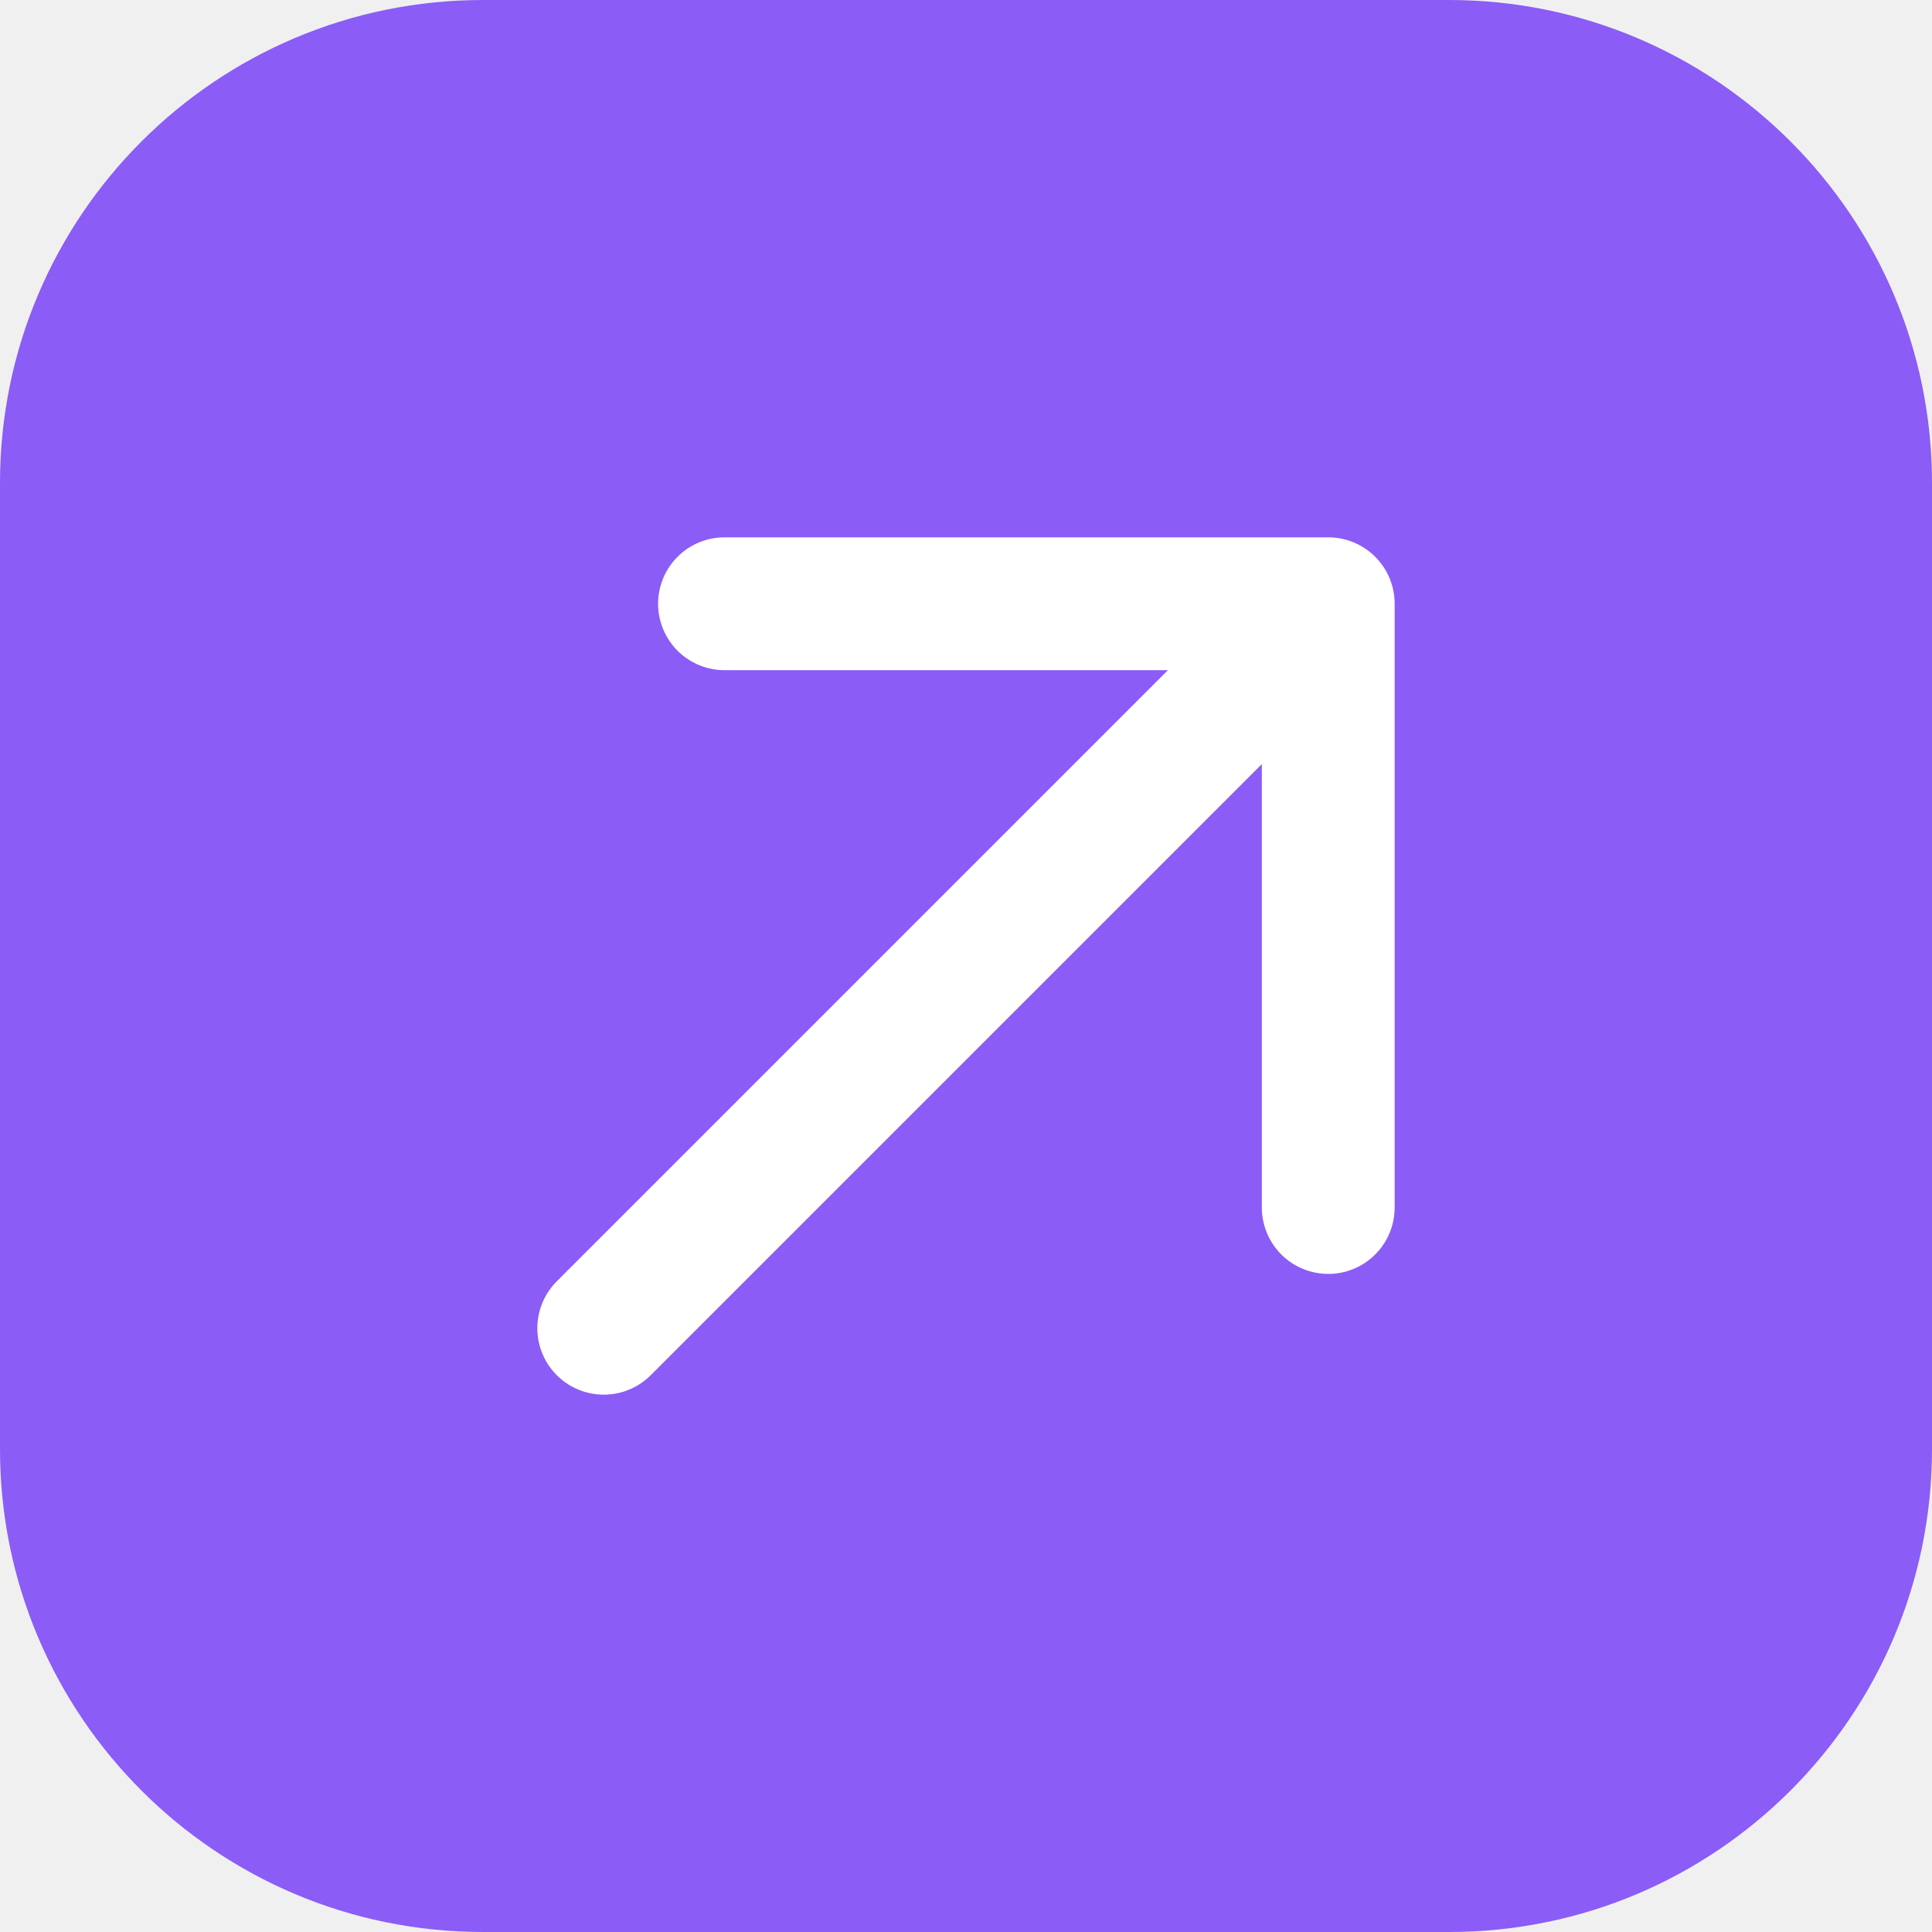
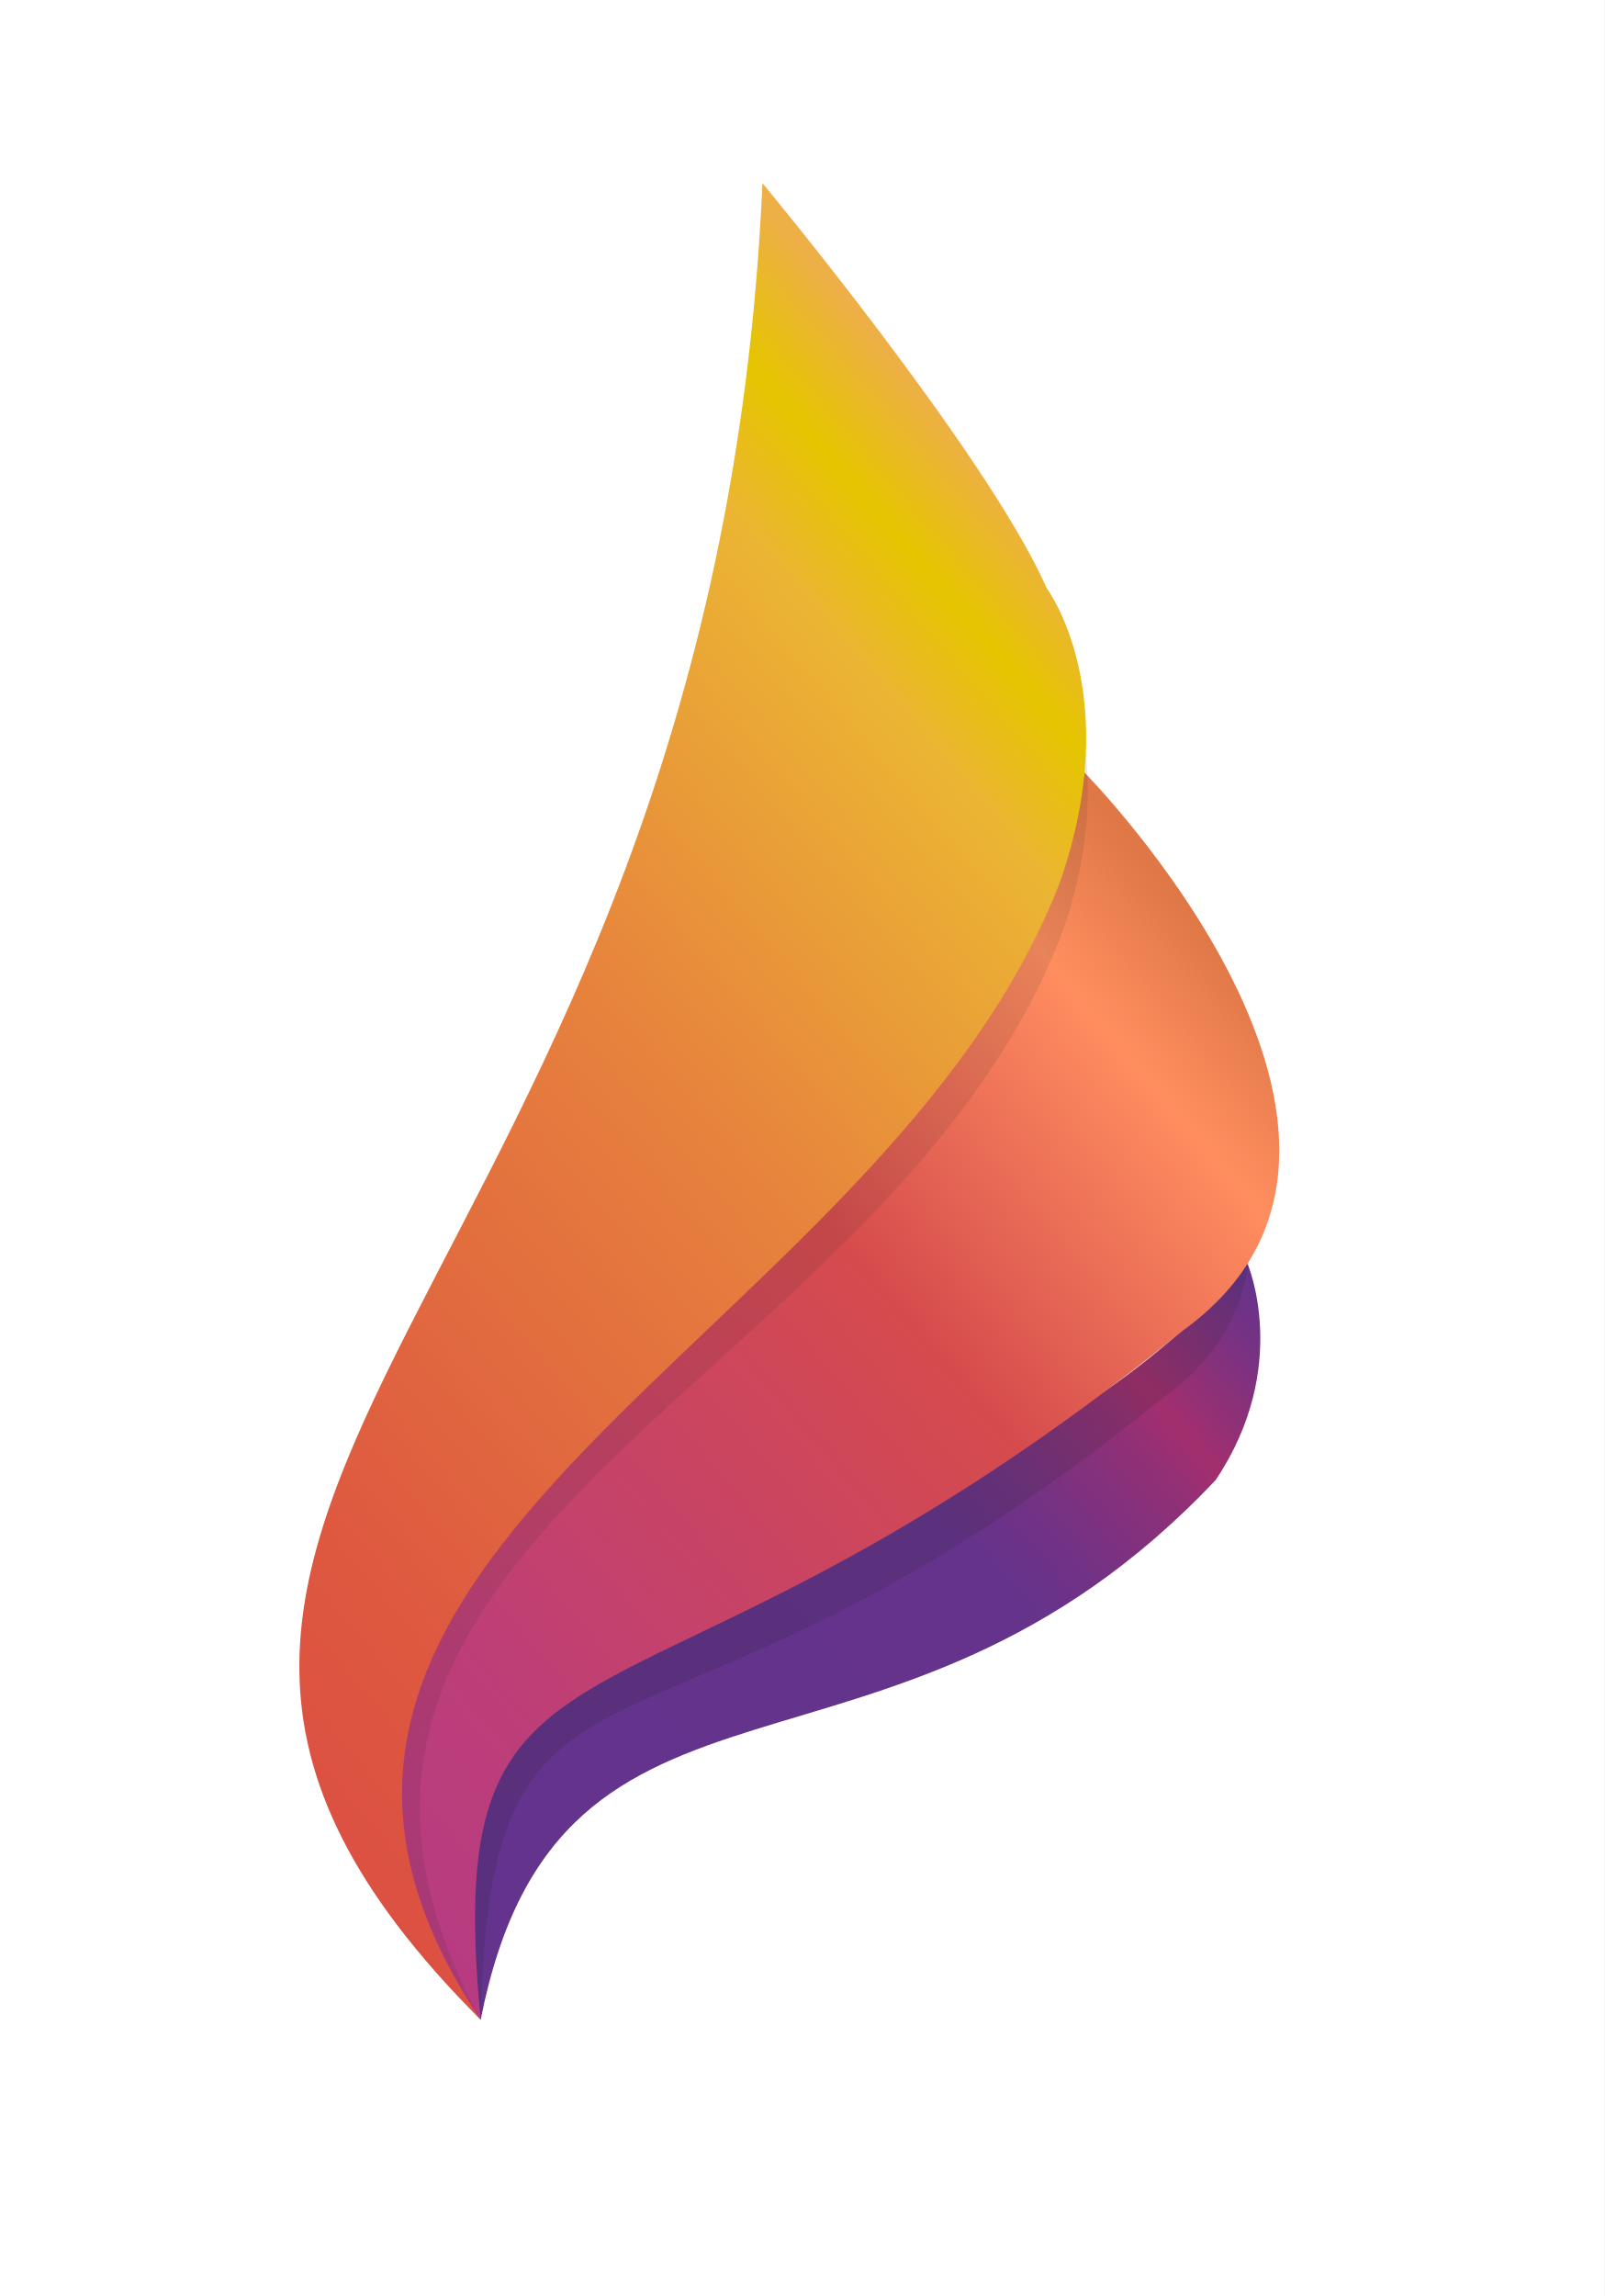
- <svg xmlns="http://www.w3.org/2000/svg" viewBox="0 0 32 32" fill="none">
-   <rect width="32" height="32" rx="8" fill="#8b5cf6" />
-   <path d="M10 22L22 10M22 10H12M22 10V20" stroke="white" stroke-width="2.2" stroke-linecap="round" stroke-linejoin="round" />
+ <svg xmlns="http://www.w3.org/2000/svg" viewBox="0 0 140.19 200.57">
+   <defs>
+     <style>.cls-1{fill:#fff;}.cls-2{fill:url(#Nouvelle_nuance_de_dégradé_1_3);}.cls-3,.cls-5{fill:#232120;}.cls-3{opacity:0.15;}.cls-4{fill:url(#Nouvelle_nuance_de_dégradé_1);}.cls-5{opacity:0.1;}.cls-6{fill:url(#Nouvelle_nuance_de_dégradé_1_2);}</style>
+     <linearGradient id="Nouvelle_nuance_de_dégradé_1_3" x1="108.94" y1="-173.22" x2="202.78" y2="-173.22" gradientTransform="matrix(0.76, -0.65, 0.65, 0.76, 66.49, 373.75)" gradientUnits="userSpaceOnUse">
+       <stop offset="0" stop-color="#63338d" />
+       <stop offset="0.64" stop-color="#65338c" />
+       <stop offset="0.7" stop-color="#703286" />
+       <stop offset="0.81" stop-color="#8f3077" />
+       <stop offset="0.86" stop-color="#a22f6e" />
+       <stop offset="1" stop-color="#65338c" />
+     </linearGradient>
+     <linearGradient id="Nouvelle_nuance_de_dégradé_1" x1="108.93" y1="-190.81" x2="219.76" y2="-190.81" gradientTransform="matrix(0.76, -0.65, 0.65, 0.76, 66.49, 373.75)" gradientUnits="userSpaceOnUse">
+       <stop offset="0" stop-color="#b73b82" />
+       <stop offset="0.17" stop-color="#bc3e79" />
+       <stop offset="0.45" stop-color="#cb455f" />
+       <stop offset="0.62" stop-color="#d54b4d" />
+       <stop offset="0.89" stop-color="#ff8e5f" />
+       <stop offset="1" stop-color="#df7747" />
+     </linearGradient>
+     <linearGradient id="Nouvelle_nuance_de_dégradé_1_2" x1="108.62" y1="-219.54" x2="231.47" y2="-219.54" gradientTransform="matrix(0.76, -0.65, 0.65, 0.76, 66.49, 373.75)" gradientUnits="userSpaceOnUse">
+       <stop offset="0" stop-color="#dc5041" />
+       <stop offset="0.16" stop-color="#de5940" />
+       <stop offset="0.41" stop-color="#e3733e" />
+       <stop offset="0.55" stop-color="#e7833d" />
+       <stop offset="0.84" stop-color="#ebb533" />
+       <stop offset="0.92" stop-color="#e5c500" />
+       <stop offset="1" stop-color="#edaf46" />
+     </linearGradient>
+   </defs>
+   <g id="Calque_12" data-name="Calque 12">
+     <rect class="cls-1" width="140.19" height="200.57" />
+   </g>
+   <g id="Calque_2" data-name="Calque 2">
+     <path class="cls-2" d="M42,176.44c-19.45-41.22,38.83-32.93,67-66.06,0,0,3.87,9-2.78,18.91C77.66,159.56,48.9,141.42,42,176.44Z" />
+     <path class="cls-3" d="M42,176.44C7.36,136.05,85.53,106,91.86,74.34c0,0,31.51,32.23,9.75,47.77C56.48,158.66,42.87,139.11,42,176.44Z" />
+     <path class="cls-4" d="M42,176.44C7.35,136.06,87.2,100.22,94.76,67.49c0,0,31.67,32.09,8.6,48.74C55.41,155.17,38.27,138.13,42,176.44Z" />
+     <path class="cls-5" d="M42,176.44c-45.13-45.29,21.44-59,24.57-156,0,0,19.73,23.76,24.9,35.31,0,0,7,9.18,1.43,25.49C77.92,121.1,18.85,133.82,42,176.44Z" />
+     <path class="cls-6" d="M42,176.44C-3.22,131.23,62.29,114,66.62,16c0,0,19.73,23.76,24.83,35.37,0,0,6.94,9.19,1.15,25.73C76.92,117.55,14.61,135.5,42,176.44Z" />
+   </g>
</svg>
